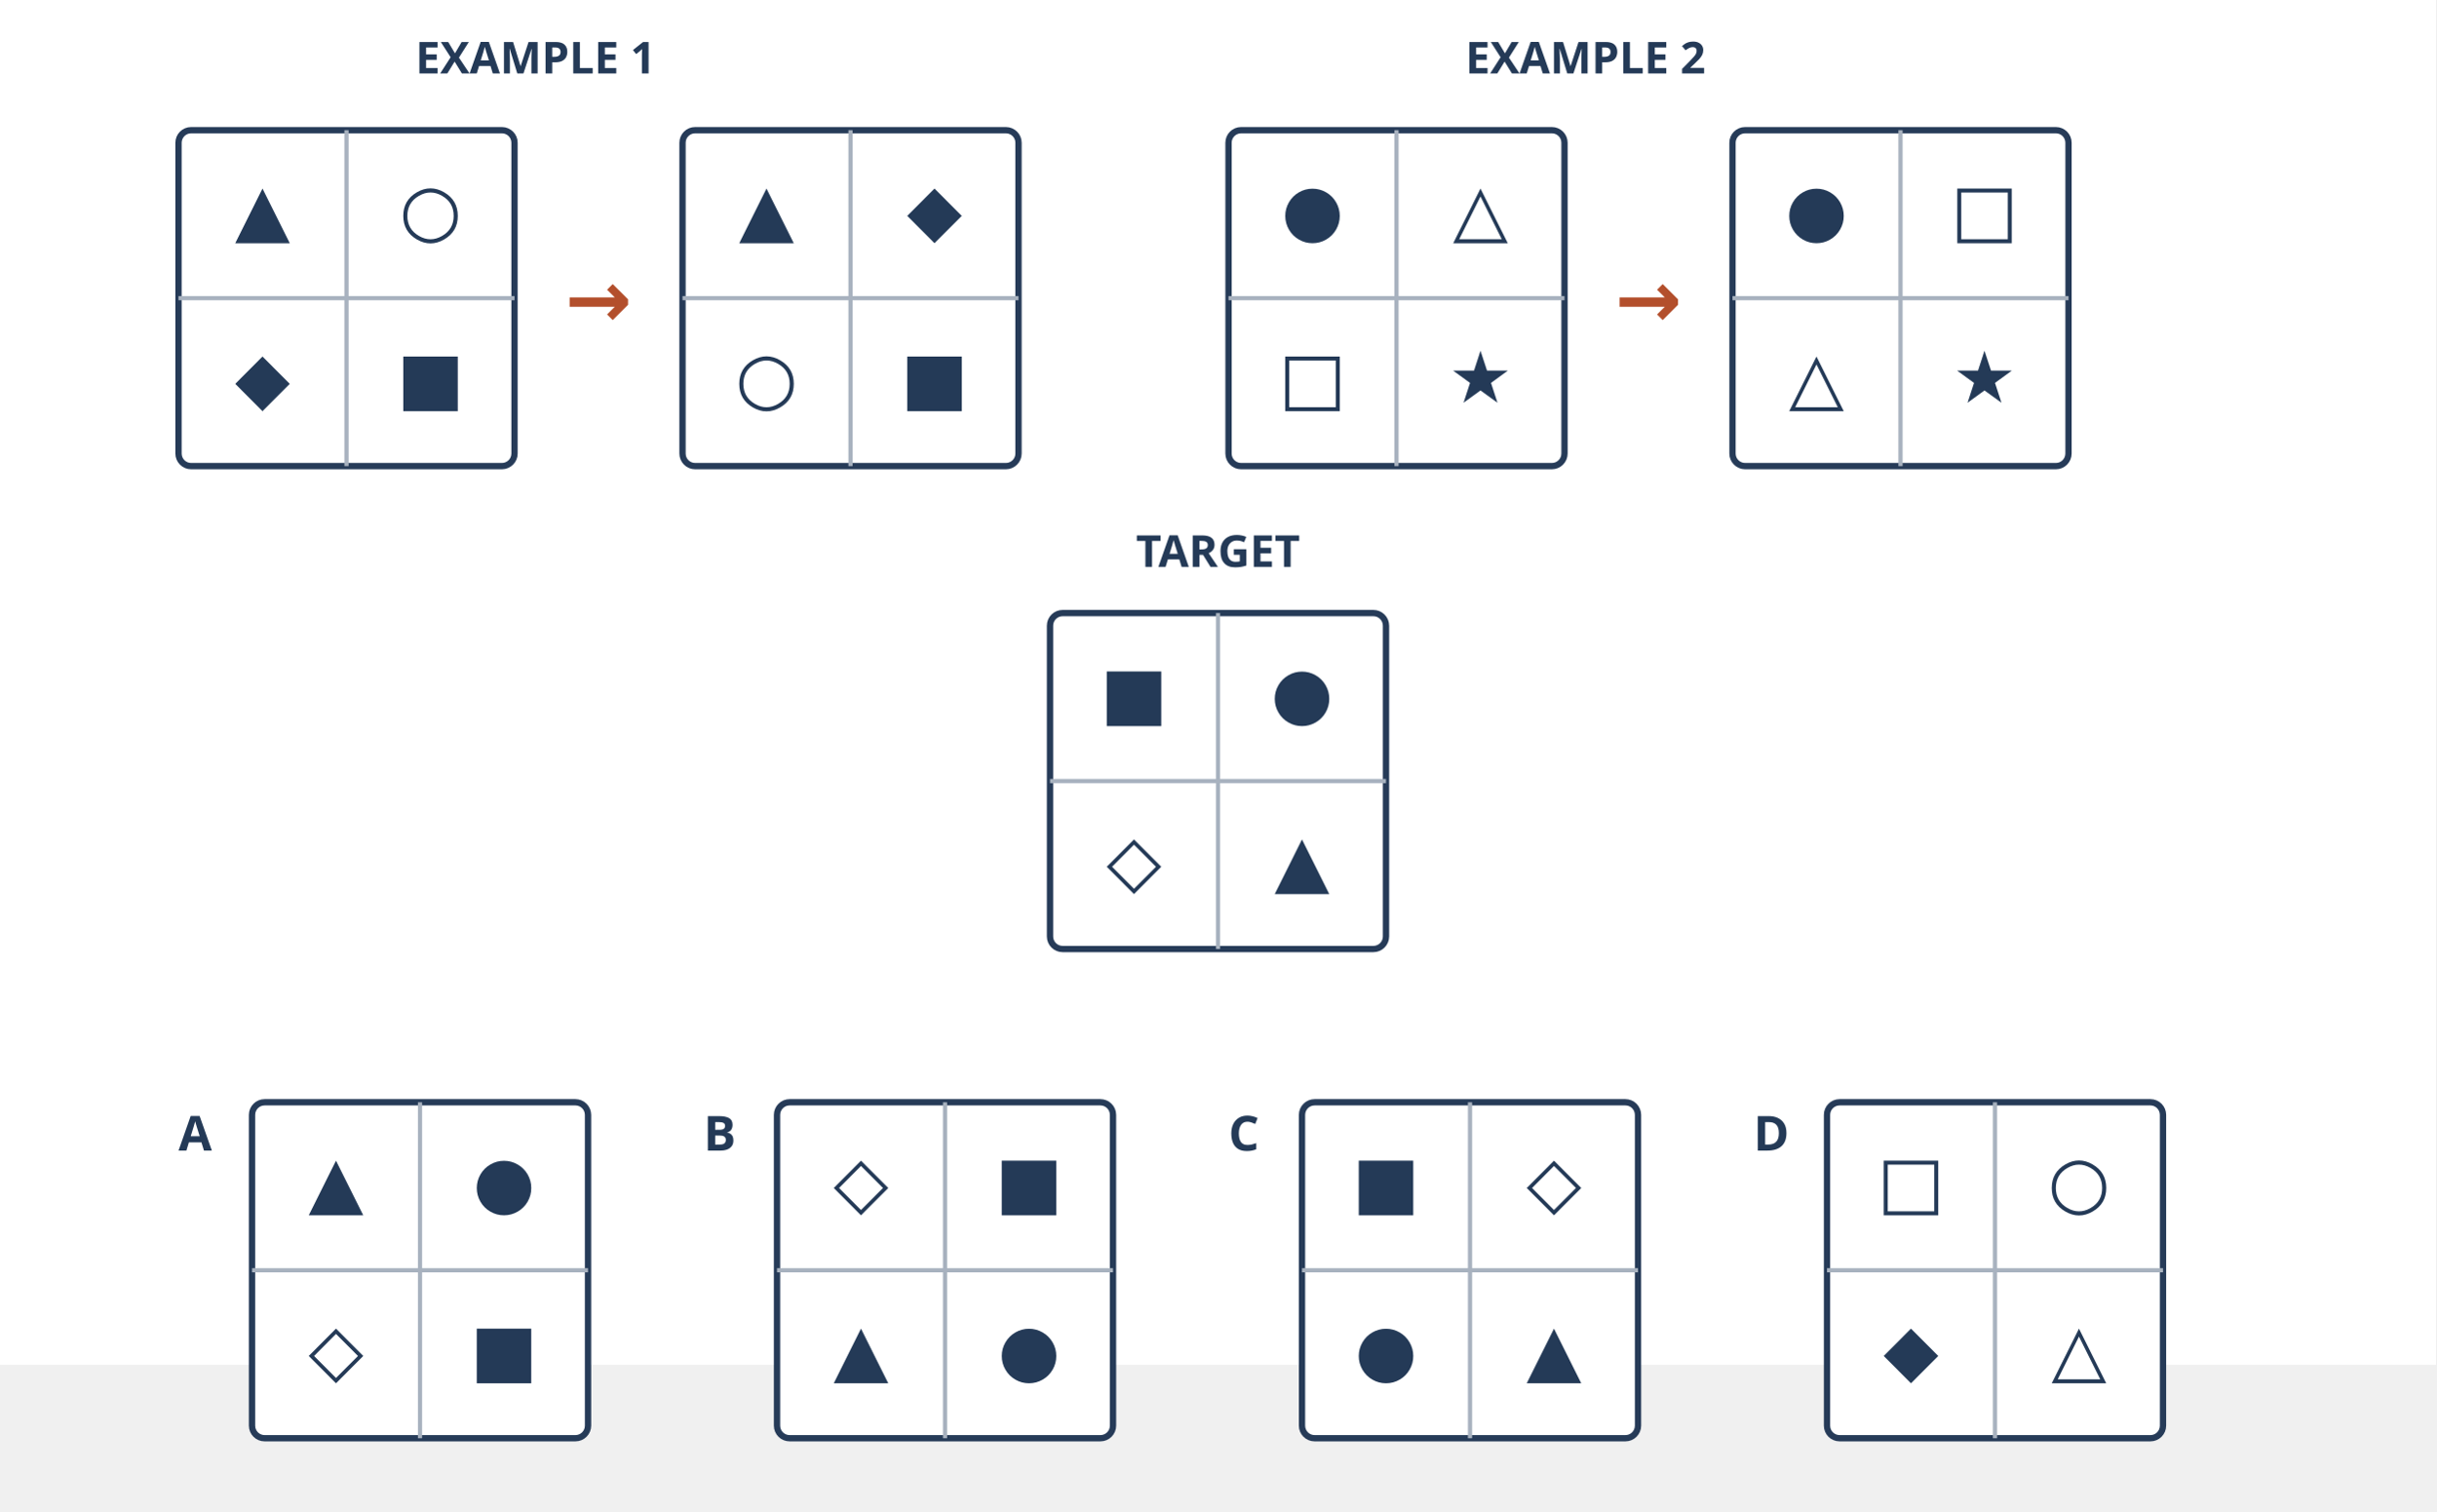
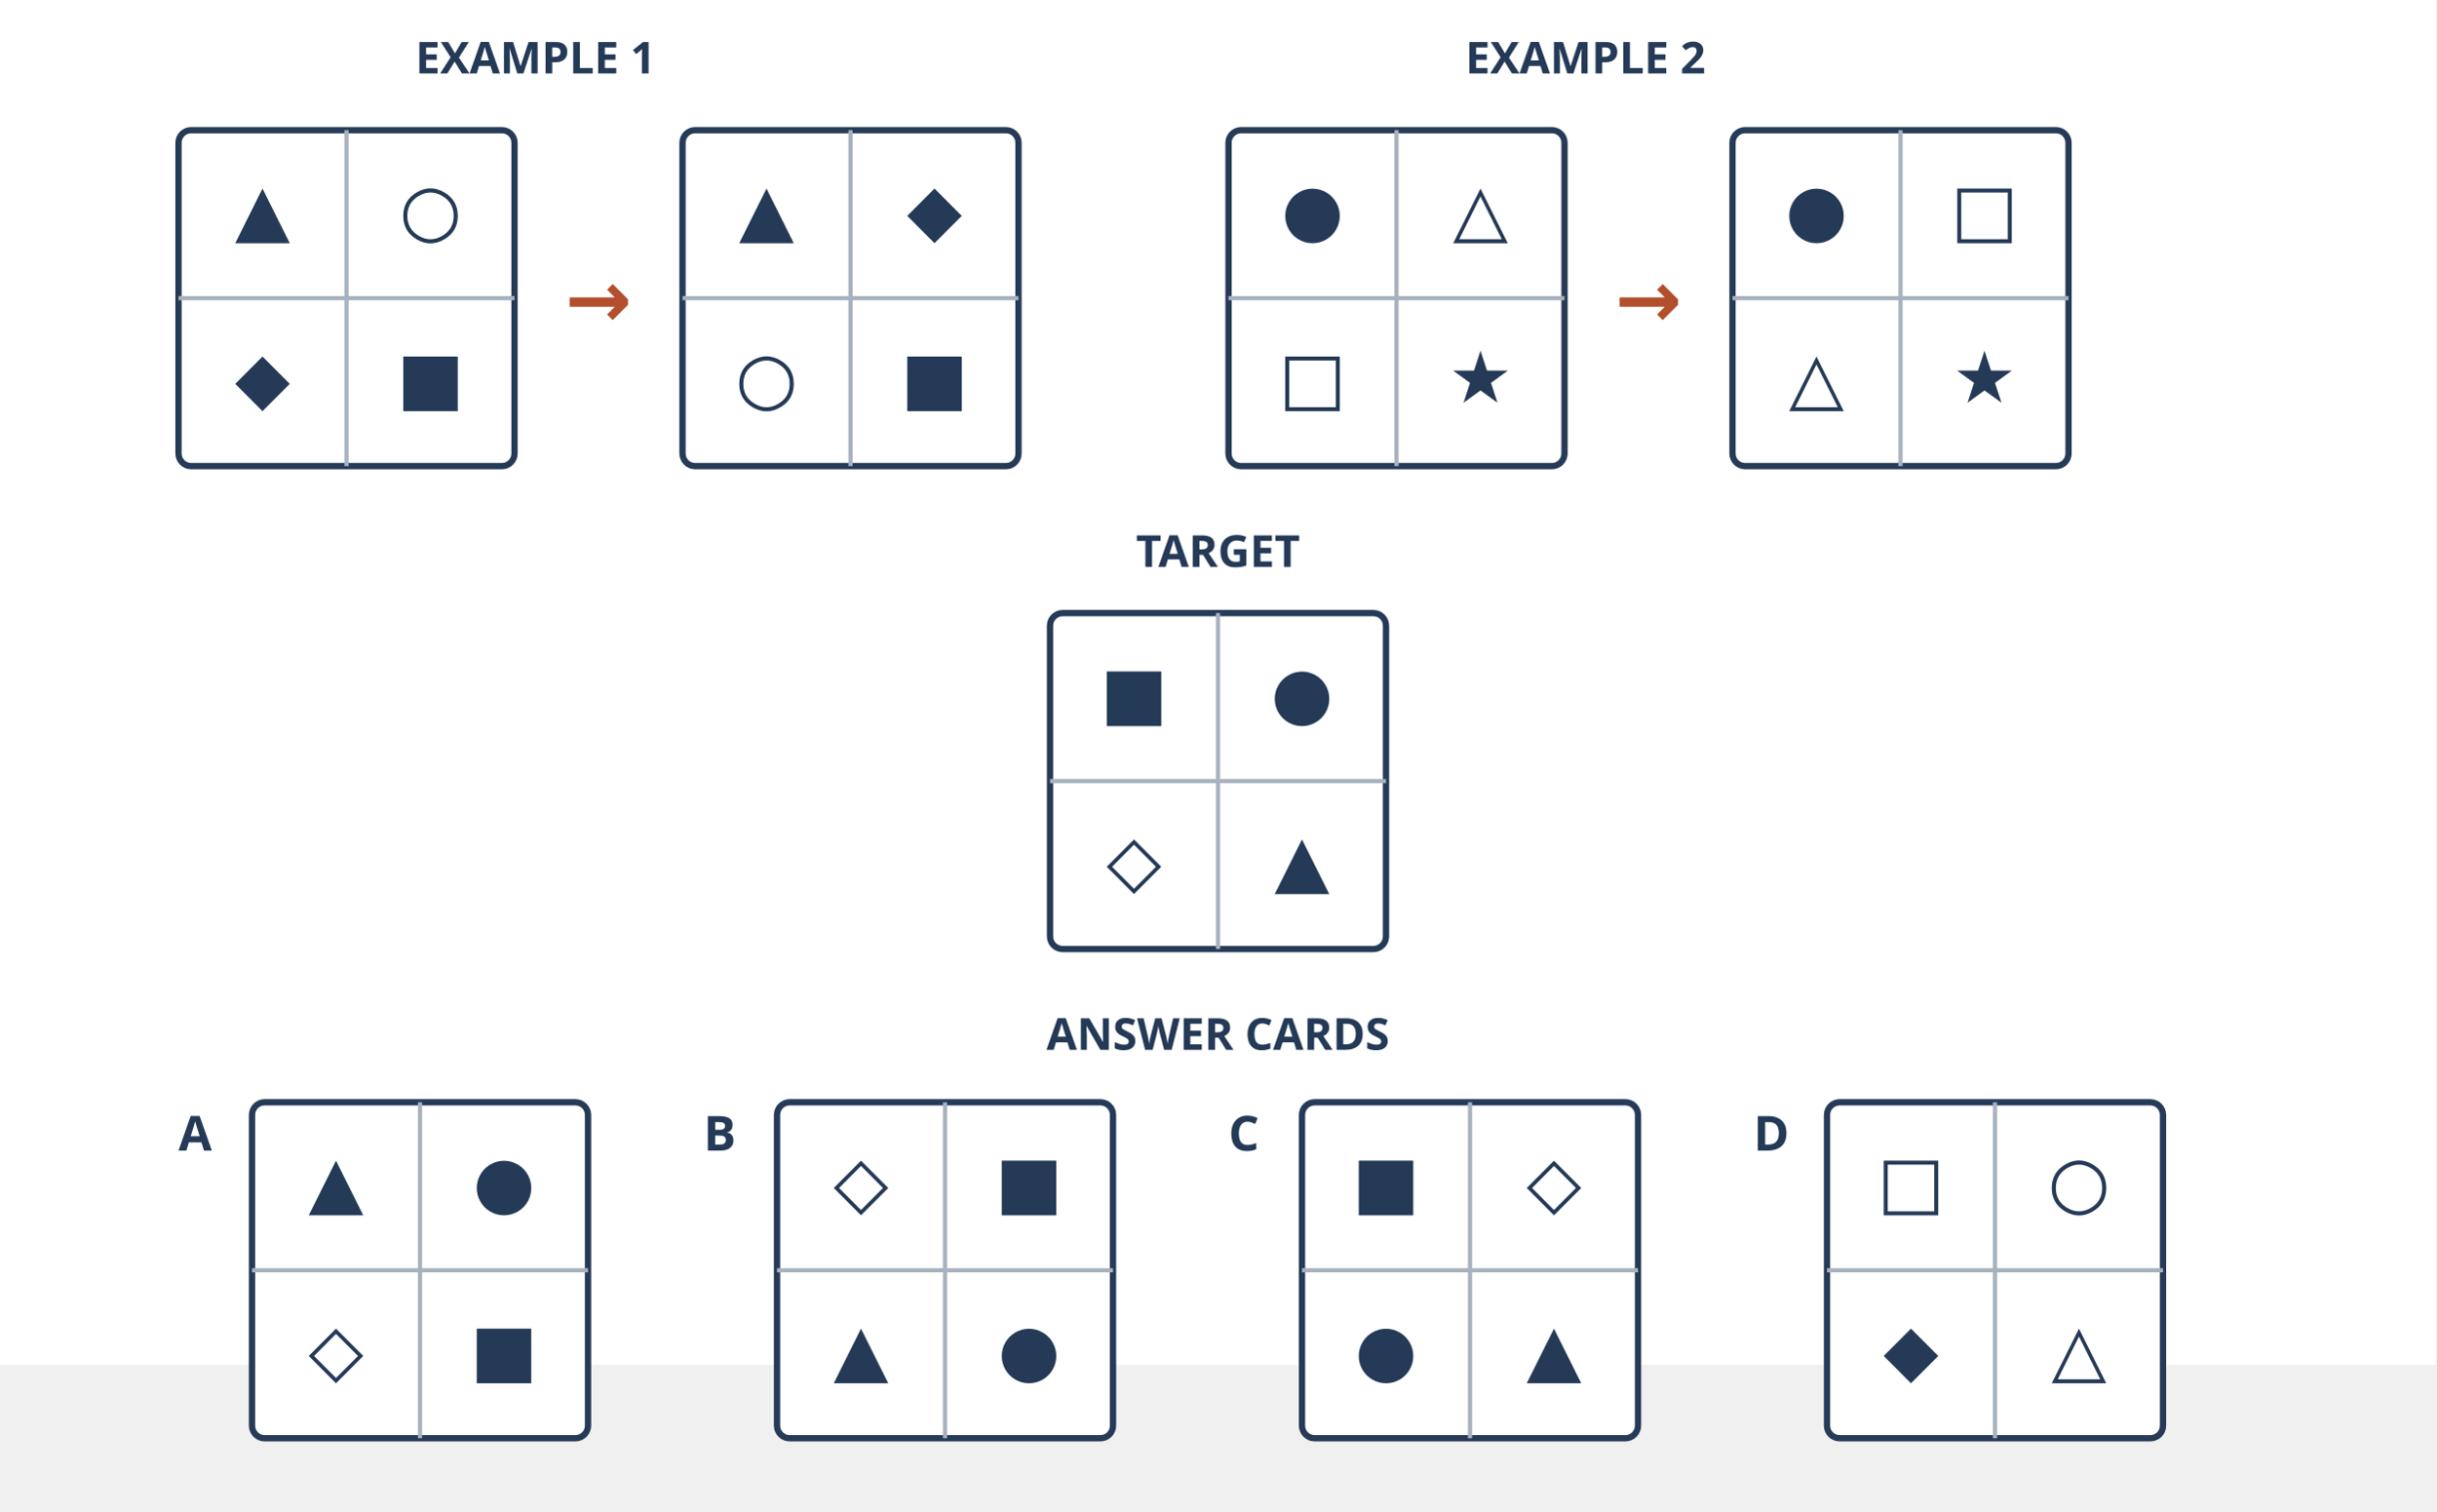
<svg xmlns="http://www.w3.org/2000/svg" width="1160" height="720" viewBox="0 0 1160 720" role="img" aria-labelledby="title desc">
  <style>.grid{fill:#fff;stroke:#263b58;stroke-width:3}.line{stroke:#a8b2bf;stroke-width:2}.lab{font:700 21px sans-serif;fill:#243a57;text-anchor:middle}.sym{font:700 34px "DejaVu Sans",sans-serif;fill:#243a57;text-anchor:middle;dominant-baseline:middle}.move{font:700 38px sans-serif;fill:#b34f2c;text-anchor:middle;dominant-baseline:middle}.opt{font:700 23px sans-serif;fill:#243a57}</style>
  <rect width="1160" height="650" fill="#fff" />
  <defs>
    <g id="g2">
      <rect class="grid" width="160" height="160" rx="6" />
      <path class="line" d="M80 0V160M0 80H160" />
    </g>
  </defs>
  <text class="lab" x="255" y="35">EXAMPLE 1</text>
  <text class="lab" x="755" y="35">EXAMPLE 2</text>
  <g transform="translate(85 62)">
    <use href="#g2" />
    <text class="sym" x="40" y="40">▲</text>
    <text class="sym" x="120" y="40">○</text>
    <text class="sym" x="40" y="120">◆</text>
    <text class="sym" x="120" y="120">■</text>
  </g>
  <text class="move" x="285" y="145">→</text>
  <g transform="translate(325 62)">
    <use href="#g2" />
    <text class="sym" x="40" y="40">▲</text>
    <text class="sym" x="120" y="40">◆</text>
    <text class="sym" x="40" y="120">○</text>
    <text class="sym" x="120" y="120">■</text>
  </g>
  <g transform="translate(585 62)">
    <use href="#g2" />
    <text class="sym" x="40" y="40">●</text>
    <text class="sym" x="120" y="40">△</text>
    <text class="sym" x="40" y="120">□</text>
    <text class="sym" x="120" y="120">★</text>
  </g>
  <text class="move" x="785" y="145">→</text>
  <g transform="translate(825 62)">
    <use href="#g2" />
    <text class="sym" x="40" y="40">●</text>
    <text class="sym" x="120" y="40">□</text>
    <text class="sym" x="40" y="120">△</text>
    <text class="sym" x="120" y="120">★</text>
  </g>
  <text class="lab" x="580" y="270">TARGET</text>
  <g transform="translate(500 292)">
    <use href="#g2" />
    <text class="sym" x="40" y="40">■</text>
    <text class="sym" x="120" y="40">●</text>
    <text class="sym" x="40" y="120">◇</text>
    <text class="sym" x="120" y="120">▲</text>
  </g>
+   <text class="lab" x="580" y="500">ANSWER CARDS</text>
  <g transform="translate(85 525)">
    <text class="opt" x="0" y="23">A</text>
    <g transform="translate(35)">
      <use href="#g2" />
      <text class="sym" x="40" y="40">▲</text>
      <text class="sym" x="120" y="40">●</text>
      <text class="sym" x="40" y="120">◇</text>
      <text class="sym" x="120" y="120">■</text>
    </g>
  </g>
  <g transform="translate(335 525)">
    <text class="opt" x="0" y="23">B</text>
    <g transform="translate(35)">
      <use href="#g2" />
      <text class="sym" x="40" y="40">◇</text>
      <text class="sym" x="120" y="40">■</text>
      <text class="sym" x="40" y="120">▲</text>
      <text class="sym" x="120" y="120">●</text>
    </g>
  </g>
  <g transform="translate(585 525)">
    <text class="opt" x="0" y="23">C</text>
    <g transform="translate(35)">
      <use href="#g2" />
      <text class="sym" x="40" y="40">■</text>
      <text class="sym" x="120" y="40">◇</text>
      <text class="sym" x="40" y="120">●</text>
      <text class="sym" x="120" y="120">▲</text>
    </g>
  </g>
  <g transform="translate(835 525)">
    <text class="opt" x="0" y="23">D</text>
    <g transform="translate(35)">
      <use href="#g2" />
      <text class="sym" x="40" y="40">□</text>
      <text class="sym" x="120" y="40">○</text>
      <text class="sym" x="40" y="120">◆</text>
      <text class="sym" x="120" y="120">△</text>
    </g>
  </g>
</svg>
